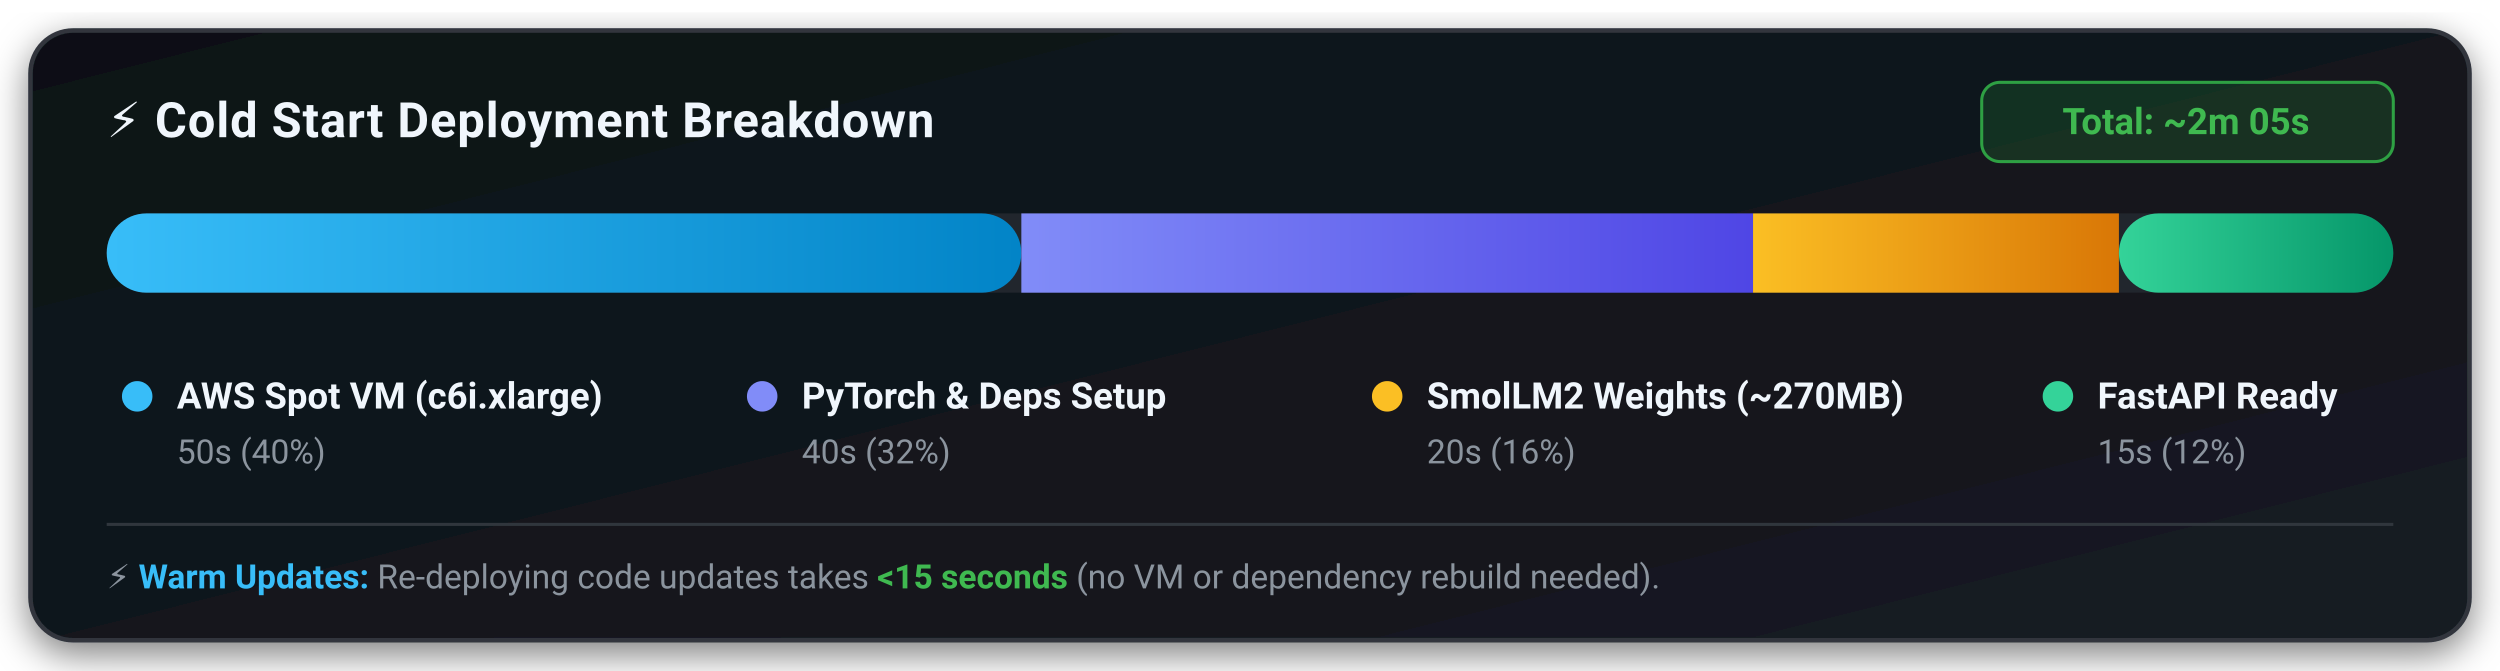
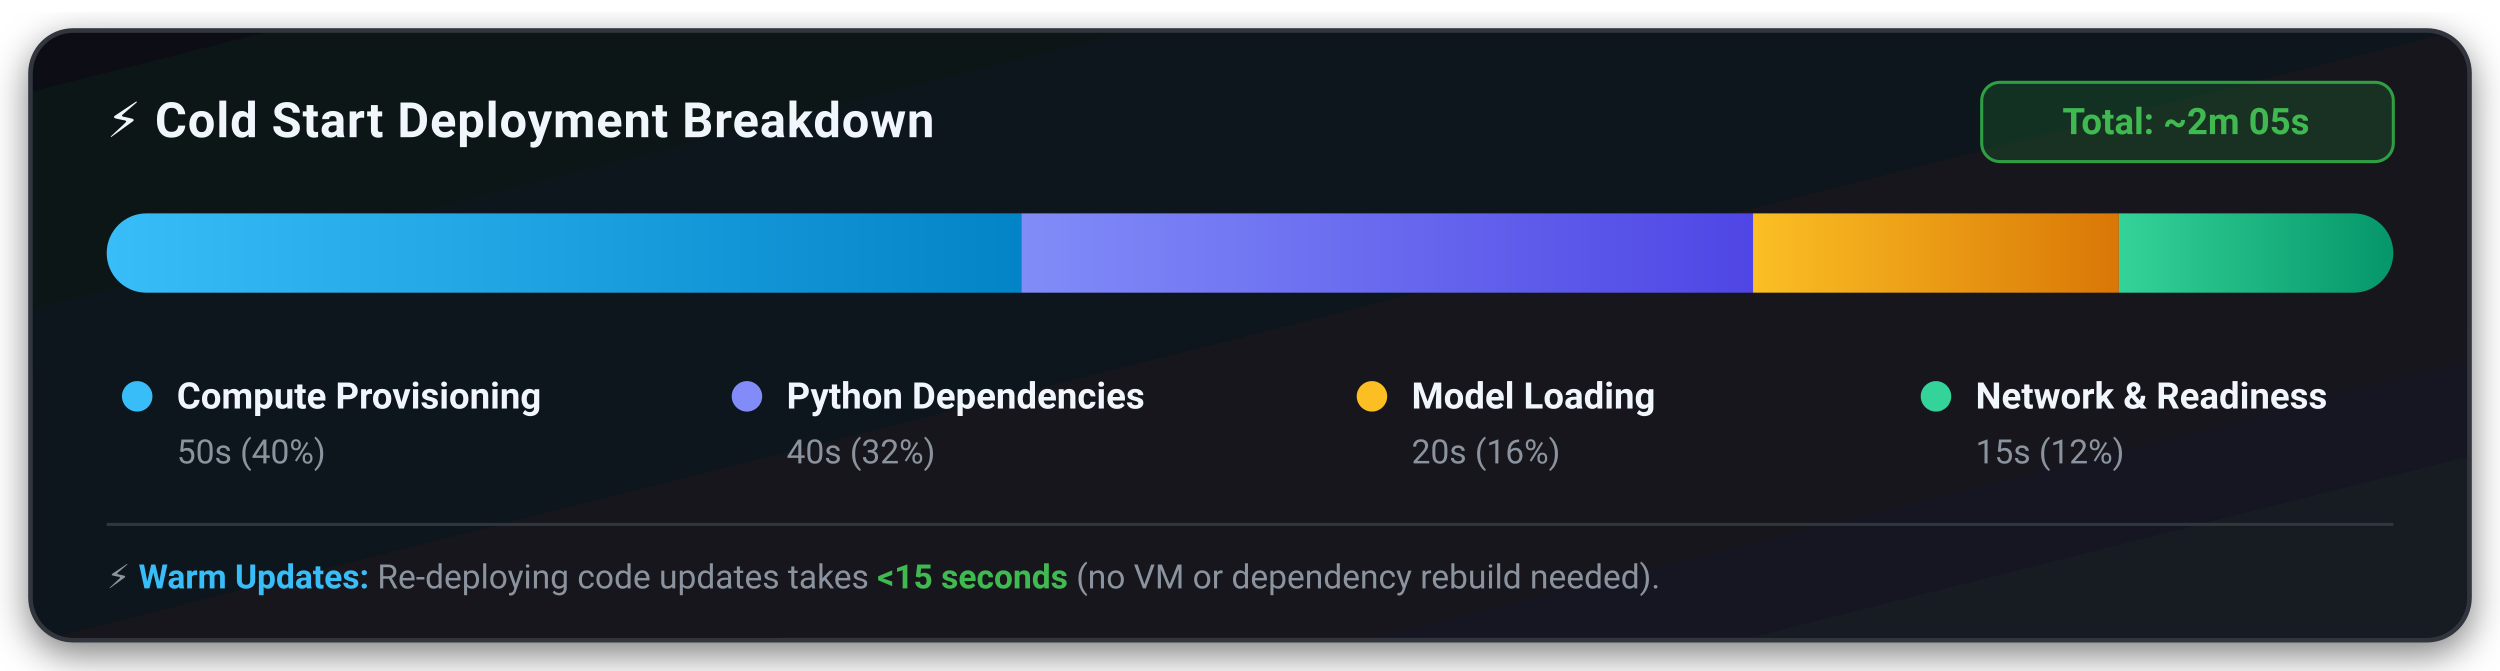
<svg xmlns="http://www.w3.org/2000/svg" viewBox="0 0 820 220" width="100%" height="100%">
  <defs>
    <linearGradient id="bg" x1="0%" y1="0%" x2="100%" y2="100%">
      <stop offset="0%" stop-color="#0d1117" />
      <stop offset="100%" stop-color="#161b22" />
    </linearGradient>
    <linearGradient id="grad1" x1="0%" y1="0%" x2="100%" y2="0%">
      <stop offset="0%" stop-color="#38bdf8" />
      <stop offset="100%" stop-color="#0284c7" />
    </linearGradient>
    <linearGradient id="grad2" x1="0%" y1="0%" x2="100%" y2="0%">
      <stop offset="0%" stop-color="#818cf8" />
      <stop offset="100%" stop-color="#4f46e5" />
    </linearGradient>
    <linearGradient id="grad3" x1="0%" y1="0%" x2="100%" y2="0%">
      <stop offset="0%" stop-color="#fbbf24" />
      <stop offset="100%" stop-color="#d97706" />
    </linearGradient>
    <linearGradient id="grad4" x1="0%" y1="0%" x2="100%" y2="0%">
      <stop offset="0%" stop-color="#34d399" />
      <stop offset="100%" stop-color="#059669" />
    </linearGradient>
    <filter id="shadow" x="-2%" y="-5%" width="104%" height="115%">
      <feDropShadow dx="0" dy="4" stdDeviation="6" flood-color="#000000" flood-opacity="0.5" />
    </filter>
+     <clipPath id="progress-bar-clip">
+       <rect x="35" y="70" width="750" height="26" rx="13" />
+     </clipPath>
  </defs>
  <rect x="10" y="10" width="800" height="200" rx="14" fill="url(#bg)" stroke="#30363d" stroke-width="1.5" filter="url(#shadow)" />
  <text x="35" y="45" fill="#f0f6fc" font-family="-apple-system, BlinkMacSystemFont, 'Segoe UI', Roboto, sans-serif" font-size="16" font-weight="700" letter-spacing="0.3">
    ⚡ Cold Start Deployment Breakdown
  </text>
  <rect x="650" y="27" width="135" height="26" rx="6" fill="#238636" fill-opacity="0.25" stroke="#2ea043" stroke-width="1" />
  <text x="717" y="44" fill="#3fb950" font-family="-apple-system, BlinkMacSystemFont, 'Segoe UI', Roboto, sans-serif" font-size="12" font-weight="700" text-anchor="middle">
    Total: ~2m 05s
  </text>
-   <rect x="35" y="70" width="750" height="26" rx="13" fill="#21262d" />
-   <rect x="35" y="70" width="300" height="26" rx="13" fill="url(#grad1)" />
-   <rect x="335" y="70" width="240" height="26" fill="url(#grad2)" />
-   <rect x="575" y="70" width="120" height="26" fill="url(#grad3)" />
-   <rect x="695" y="70" width="90" height="26" rx="13" fill="url(#grad4)" />
+   <g clip-path="url(#progress-bar-clip)">
+     <rect x="35" y="70" width="750" height="26" fill="#21262d" />
+     <rect x="35" y="70" width="300" height="26" fill="url(#grad1)" />
+     <rect x="335" y="70" width="240" height="26" fill="url(#grad2)" />
+     <rect x="575" y="70" width="120" height="26" fill="url(#grad3)" />
+     <rect x="695" y="70" width="90" height="26" fill="url(#grad4)" />
+   </g>
  <circle cx="45" cy="130" r="5" fill="#38bdf8" />
-   <text x="58" y="134" fill="#f0f6fc" font-family="-apple-system, BlinkMacSystemFont, 'Segoe UI', Roboto, sans-serif" font-size="12" font-weight="600">AWS Spot VM (c6i.xlarge)</text>
+   <text x="58" y="134" fill="#f0f6fc" font-family="-apple-system, BlinkMacSystemFont, 'Segoe UI', Roboto, sans-serif" font-size="12" font-weight="600">Compute Provisioning</text>
  <text x="58" y="152" fill="#8b949e" font-family="-apple-system, BlinkMacSystemFont, 'Segoe UI', Roboto, sans-serif" font-size="11">50s (40%)</text>
-   <circle cx="250" cy="130" r="5" fill="#818cf8" />
-   <text x="263" y="134" fill="#f0f6fc" font-family="-apple-system, BlinkMacSystemFont, 'Segoe UI', Roboto, sans-serif" font-size="12" font-weight="600">PyTorch &amp; Deps Setup</text>
-   <text x="263" y="152" fill="#8b949e" font-family="-apple-system, BlinkMacSystemFont, 'Segoe UI', Roboto, sans-serif" font-size="11">40s (32%)</text>
-   <circle cx="455" cy="130" r="5" fill="#fbbf24" />
-   <text x="468" y="134" fill="#f0f6fc" font-family="-apple-system, BlinkMacSystemFont, 'Segoe UI', Roboto, sans-serif" font-size="12" font-weight="600">SmolLM2 Weights (~270MB)</text>
-   <text x="468" y="152" fill="#8b949e" font-family="-apple-system, BlinkMacSystemFont, 'Segoe UI', Roboto, sans-serif" font-size="11">20s (16%)</text>
-   <circle cx="675" cy="130" r="5" fill="#34d399" />
-   <text x="688" y="134" fill="#f0f6fc" font-family="-apple-system, BlinkMacSystemFont, 'Segoe UI', Roboto, sans-serif" font-size="12" font-weight="600">FastAPI Ready</text>
-   <text x="688" y="152" fill="#8b949e" font-family="-apple-system, BlinkMacSystemFont, 'Segoe UI', Roboto, sans-serif" font-size="11">15s (12%)</text>
+   <circle cx="245" cy="130" r="5" fill="#818cf8" />
+   <text x="258" y="134" fill="#f0f6fc" font-family="-apple-system, BlinkMacSystemFont, 'Segoe UI', Roboto, sans-serif" font-size="12" font-weight="600">Python Dependencies</text>
+   <text x="258" y="152" fill="#8b949e" font-family="-apple-system, BlinkMacSystemFont, 'Segoe UI', Roboto, sans-serif" font-size="11">40s (32%)</text>
+   <circle cx="450" cy="130" r="5" fill="#fbbf24" />
+   <text x="463" y="134" fill="#f0f6fc" font-family="-apple-system, BlinkMacSystemFont, 'Segoe UI', Roboto, sans-serif" font-size="12" font-weight="600">Model Loading</text>
+   <text x="463" y="152" fill="#8b949e" font-family="-apple-system, BlinkMacSystemFont, 'Segoe UI', Roboto, sans-serif" font-size="11">20s (16%)</text>
+   <circle cx="635" cy="130" r="5" fill="#34d399" />
+   <text x="648" y="134" fill="#f0f6fc" font-family="-apple-system, BlinkMacSystemFont, 'Segoe UI', Roboto, sans-serif" font-size="12" font-weight="600">Network &amp; Readiness</text>
+   <text x="648" y="152" fill="#8b949e" font-family="-apple-system, BlinkMacSystemFont, 'Segoe UI', Roboto, sans-serif" font-size="11">15s (12%)</text>
  <line x1="35" y1="172" x2="785" y2="172" stroke="#30363d" stroke-width="1" />
  <text x="35" y="193" fill="#8b949e" font-family="-apple-system, BlinkMacSystemFont, 'Segoe UI', Roboto, sans-serif" font-size="11">
    ⚡ <tspan fill="#38bdf8" font-weight="600">Warm Updates:</tspan> Re-deploying code updates takes <tspan fill="#3fb950" font-weight="600">&lt;15 seconds</tspan> (no VM or dependency rebuild needed).
  </text>
</svg>
